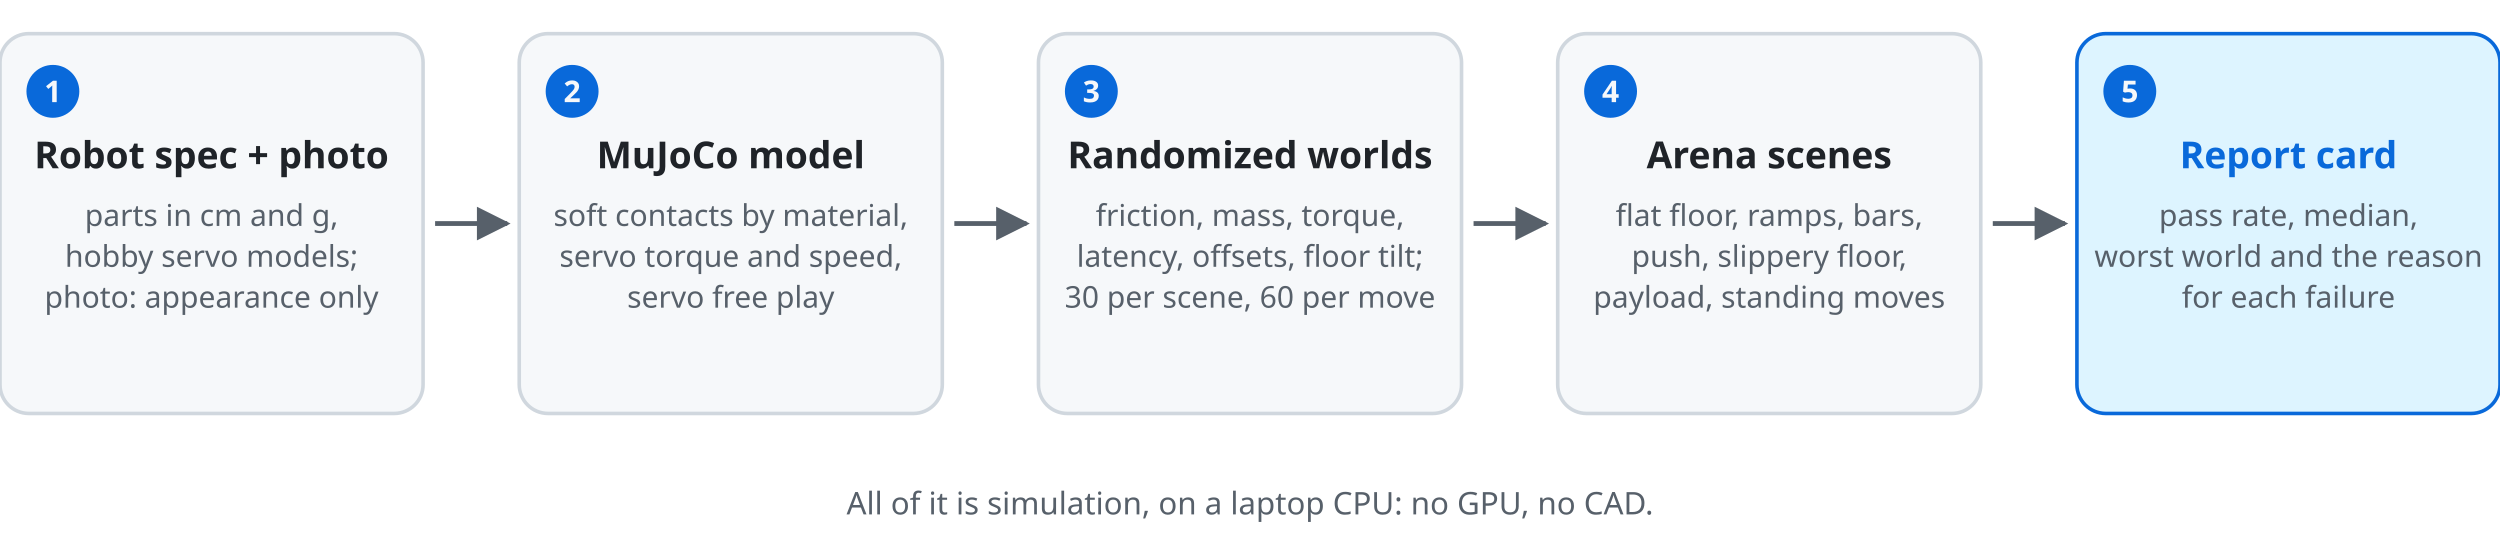
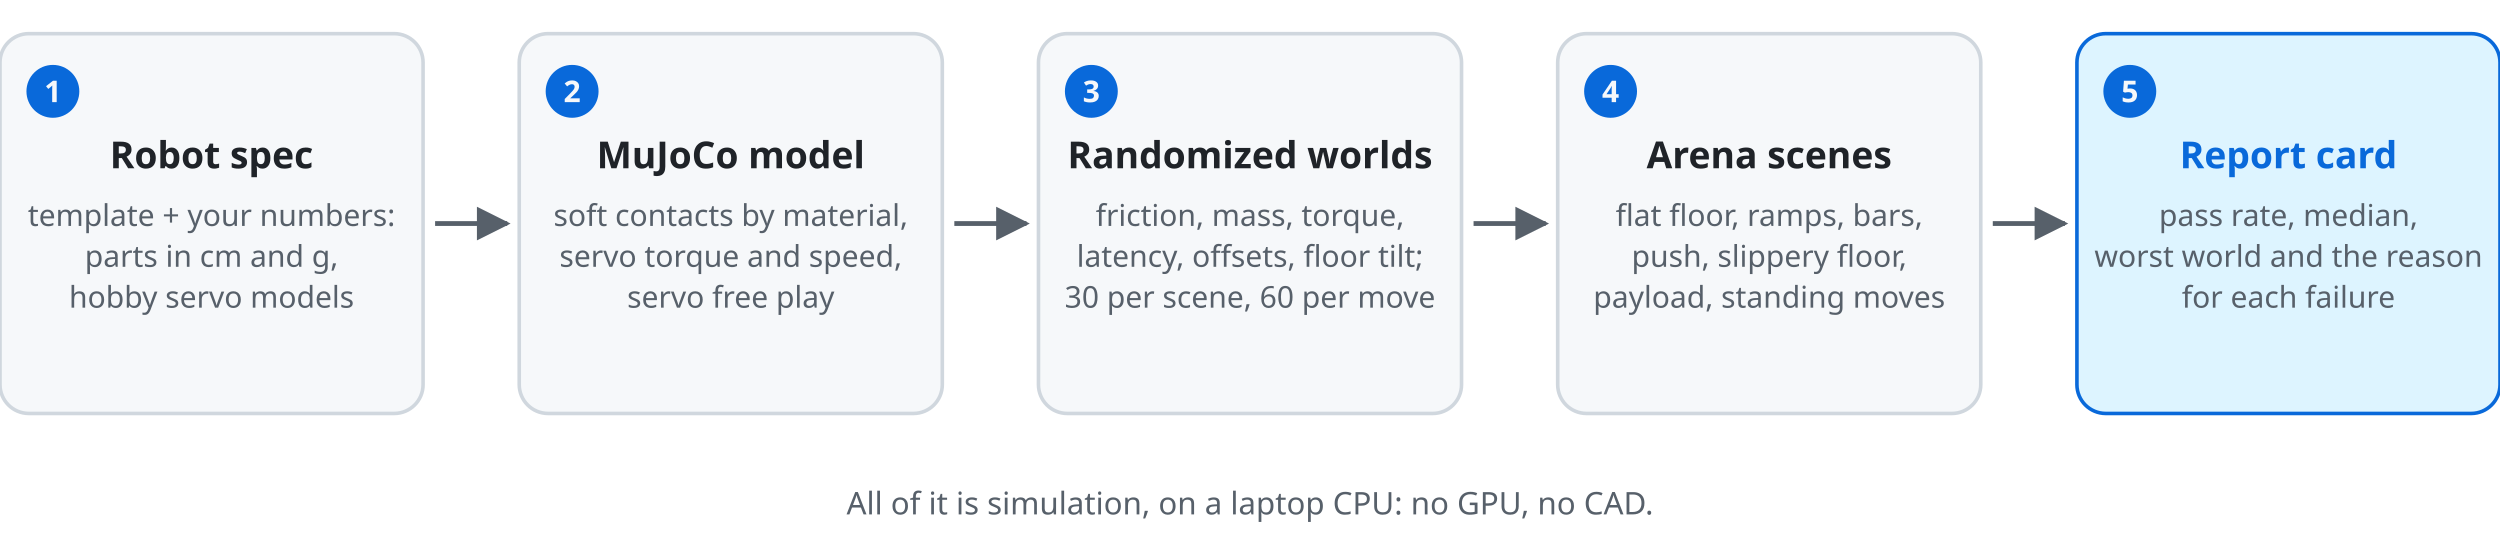
- <svg xmlns="http://www.w3.org/2000/svg" viewBox="0 0 1040 232" width="1040" height="232" role="img" aria-label="How Talaria Bench works: robot spec and photo, MuJoCo model, randomized worlds, arena scenes, report card" font-family="-apple-system, BlinkMacSystemFont, 'Segoe UI', 'Noto Sans', Helvetica, Arial, sans-serif">
+ <svg xmlns="http://www.w3.org/2000/svg" viewBox="0 0 1040 232" width="1040" height="232" role="img" aria-label="How Talaria Bench works: robot spec, MuJoCo model, randomized worlds, arena scenes, report card" font-family="-apple-system, BlinkMacSystemFont, 'Segoe UI', 'Noto Sans', Helvetica, Arial, sans-serif">
  <defs>
    <marker id="arrow-muted" viewBox="0 0 10 10" refX="9" refY="5" markerWidth="7" markerHeight="7" orient="auto-start-reverse">
      <path d="M0 0 L10 5 L0 10 z" fill="#57606a" />
    </marker>
    <marker id="arrow-green" viewBox="0 0 10 10" refX="9" refY="5" markerWidth="7" markerHeight="7" orient="auto-start-reverse">
      <path d="M0 0 L10 5 L0 10 z" fill="#1a7f37" />
    </marker>
    <marker id="arrow-red" viewBox="0 0 10 10" refX="9" refY="5" markerWidth="7" markerHeight="7" orient="auto-start-reverse">
      <path d="M0 0 L10 5 L0 10 z" fill="#cf222e" />
    </marker>
  </defs>
  <rect x="0" y="14" width="176" height="158" rx="12" fill="#f6f8fa" stroke="#d0d7de" stroke-width="1.5" />
  <circle cx="22" cy="38" r="11" fill="#0969da" />
  <text x="22" y="42.5" text-anchor="middle" font-size="12.5" font-weight="700" fill="#f6f8fa">1</text>
-   <text x="88.0" y="70" text-anchor="middle" font-size="15.5" font-weight="700" fill="#1f2328">Robot spec + photo</text>
-   <text x="88.0" y="94" text-anchor="middle" font-size="12.5" fill="#57606a">parts in cm and g,</text>
-   <text x="88.0" y="111" text-anchor="middle" font-size="12.5" fill="#57606a">hobby servo models;</text>
-   <text x="88.0" y="128" text-anchor="middle" font-size="12.5" fill="#57606a">photo: appearance only</text>
+   <text x="88.0" y="70" text-anchor="middle" font-size="15.5" font-weight="700" fill="#1f2328">Robot spec</text>
+   <text x="88.0" y="94" text-anchor="middle" font-size="12.5" fill="#57606a">template + your numbers:</text>
+   <text x="88.0" y="111" text-anchor="middle" font-size="12.5" fill="#57606a">parts in cm and g,</text>
+   <text x="88.0" y="128" text-anchor="middle" font-size="12.5" fill="#57606a">hobby servo models</text>
  <rect x="216" y="14" width="176" height="158" rx="12" fill="#f6f8fa" stroke="#d0d7de" stroke-width="1.5" />
  <circle cx="238" cy="38" r="11" fill="#0969da" />
  <text x="238" y="42.5" text-anchor="middle" font-size="12.5" font-weight="700" fill="#f6f8fa">2</text>
  <text x="304.0" y="70" text-anchor="middle" font-size="15.5" font-weight="700" fill="#1f2328">MuJoCo model</text>
  <text x="304.0" y="94" text-anchor="middle" font-size="12.5" fill="#57606a">soft contacts by material,</text>
  <text x="304.0" y="111" text-anchor="middle" font-size="12.5" fill="#57606a">servo torque and speed,</text>
  <text x="304.0" y="128" text-anchor="middle" font-size="12.5" fill="#57606a">servo free play</text>
  <path d="M181 93.0 L211 93.0" fill="none" stroke="#57606a" stroke-width="2" stroke-linejoin="round" marker-end="url(#arrow-muted)" />
  <rect x="432" y="14" width="176" height="158" rx="12" fill="#f6f8fa" stroke="#d0d7de" stroke-width="1.5" />
  <circle cx="454" cy="38" r="11" fill="#0969da" />
  <text x="454" y="42.5" text-anchor="middle" font-size="12.5" font-weight="700" fill="#f6f8fa">3</text>
  <text x="520.0" y="70" text-anchor="middle" font-size="15.5" font-weight="700" fill="#1f2328">Randomized worlds</text>
  <text x="520.0" y="94" text-anchor="middle" font-size="12.5" fill="#57606a">friction, mass, torque,</text>
  <text x="520.0" y="111" text-anchor="middle" font-size="12.5" fill="#57606a">latency, offsets, floor tilt;</text>
  <text x="520.0" y="128" text-anchor="middle" font-size="12.5" fill="#57606a">30 per scene, 60 per move</text>
  <path d="M397 93.0 L427 93.0" fill="none" stroke="#57606a" stroke-width="2" stroke-linejoin="round" marker-end="url(#arrow-muted)" />
  <rect x="648" y="14" width="176" height="158" rx="12" fill="#f6f8fa" stroke="#d0d7de" stroke-width="1.5" />
  <circle cx="670" cy="38" r="11" fill="#0969da" />
  <text x="670" y="42.5" text-anchor="middle" font-size="12.5" font-weight="700" fill="#f6f8fa">4</text>
  <text x="736.0" y="70" text-anchor="middle" font-size="15.5" font-weight="700" fill="#1f2328">Arena scenes</text>
  <text x="736.0" y="94" text-anchor="middle" font-size="12.5" fill="#57606a">flat floor, ramps, bars,</text>
  <text x="736.0" y="111" text-anchor="middle" font-size="12.5" fill="#57606a">push, slippery floor,</text>
  <text x="736.0" y="128" text-anchor="middle" font-size="12.5" fill="#57606a">payload, standing moves</text>
  <path d="M613 93.0 L643 93.0" fill="none" stroke="#57606a" stroke-width="2" stroke-linejoin="round" marker-end="url(#arrow-muted)" />
  <rect x="864" y="14" width="176" height="158" rx="12" fill="#ddf4ff" stroke="#0969da" stroke-width="1.5" />
  <circle cx="886" cy="38" r="11" fill="#0969da" />
  <text x="886" y="42.5" text-anchor="middle" font-size="12.5" font-weight="700" fill="#f6f8fa">5</text>
  <text x="952.0" y="70" text-anchor="middle" font-size="15.5" font-weight="700" fill="#0969da">Report card</text>
  <text x="952.0" y="94" text-anchor="middle" font-size="12.5" fill="#57606a">pass rate, median,</text>
  <text x="952.0" y="111" text-anchor="middle" font-size="12.5" fill="#57606a">worst world and the reason</text>
  <text x="952.0" y="128" text-anchor="middle" font-size="12.5" fill="#57606a">for each failure</text>
  <path d="M829 93.0 L859 93.0" fill="none" stroke="#57606a" stroke-width="2" stroke-linejoin="round" marker-end="url(#arrow-muted)" />
  <text x="520" y="214" text-anchor="middle" font-size="13" font-weight="400" fill="#57606a">All of it is simulation, on a laptop CPU: no GPU, no CAD.</text>
</svg>
